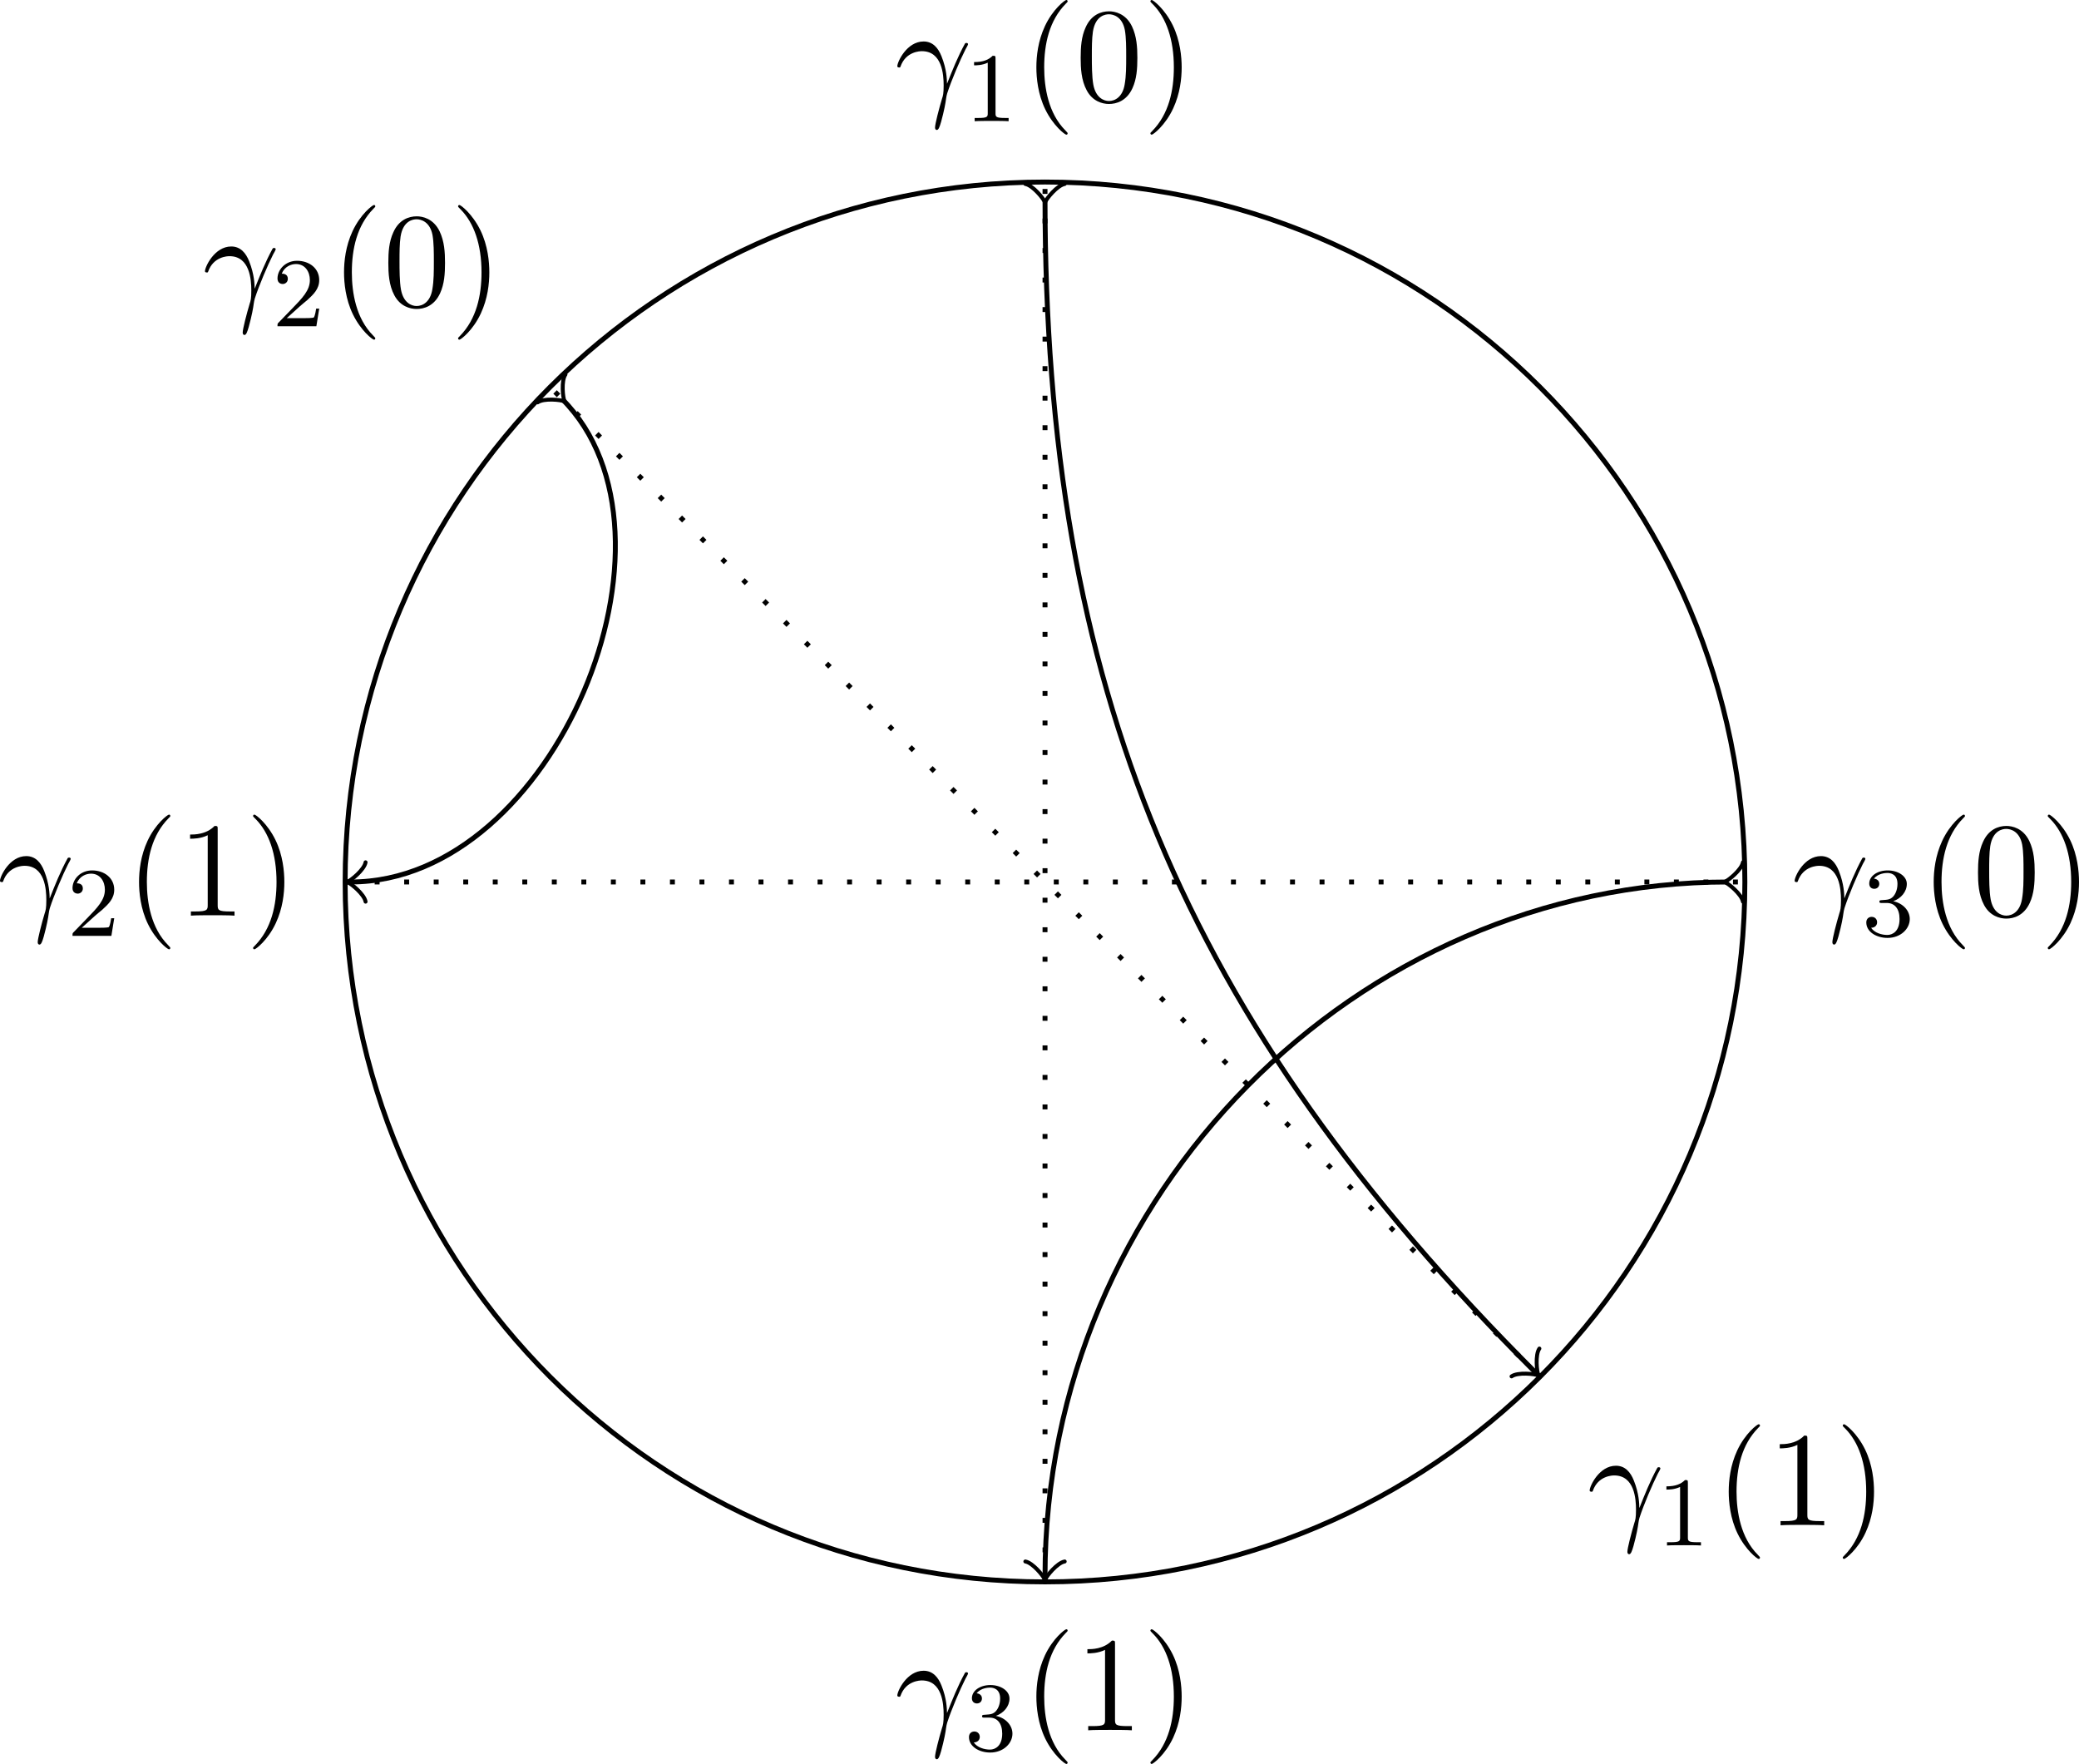
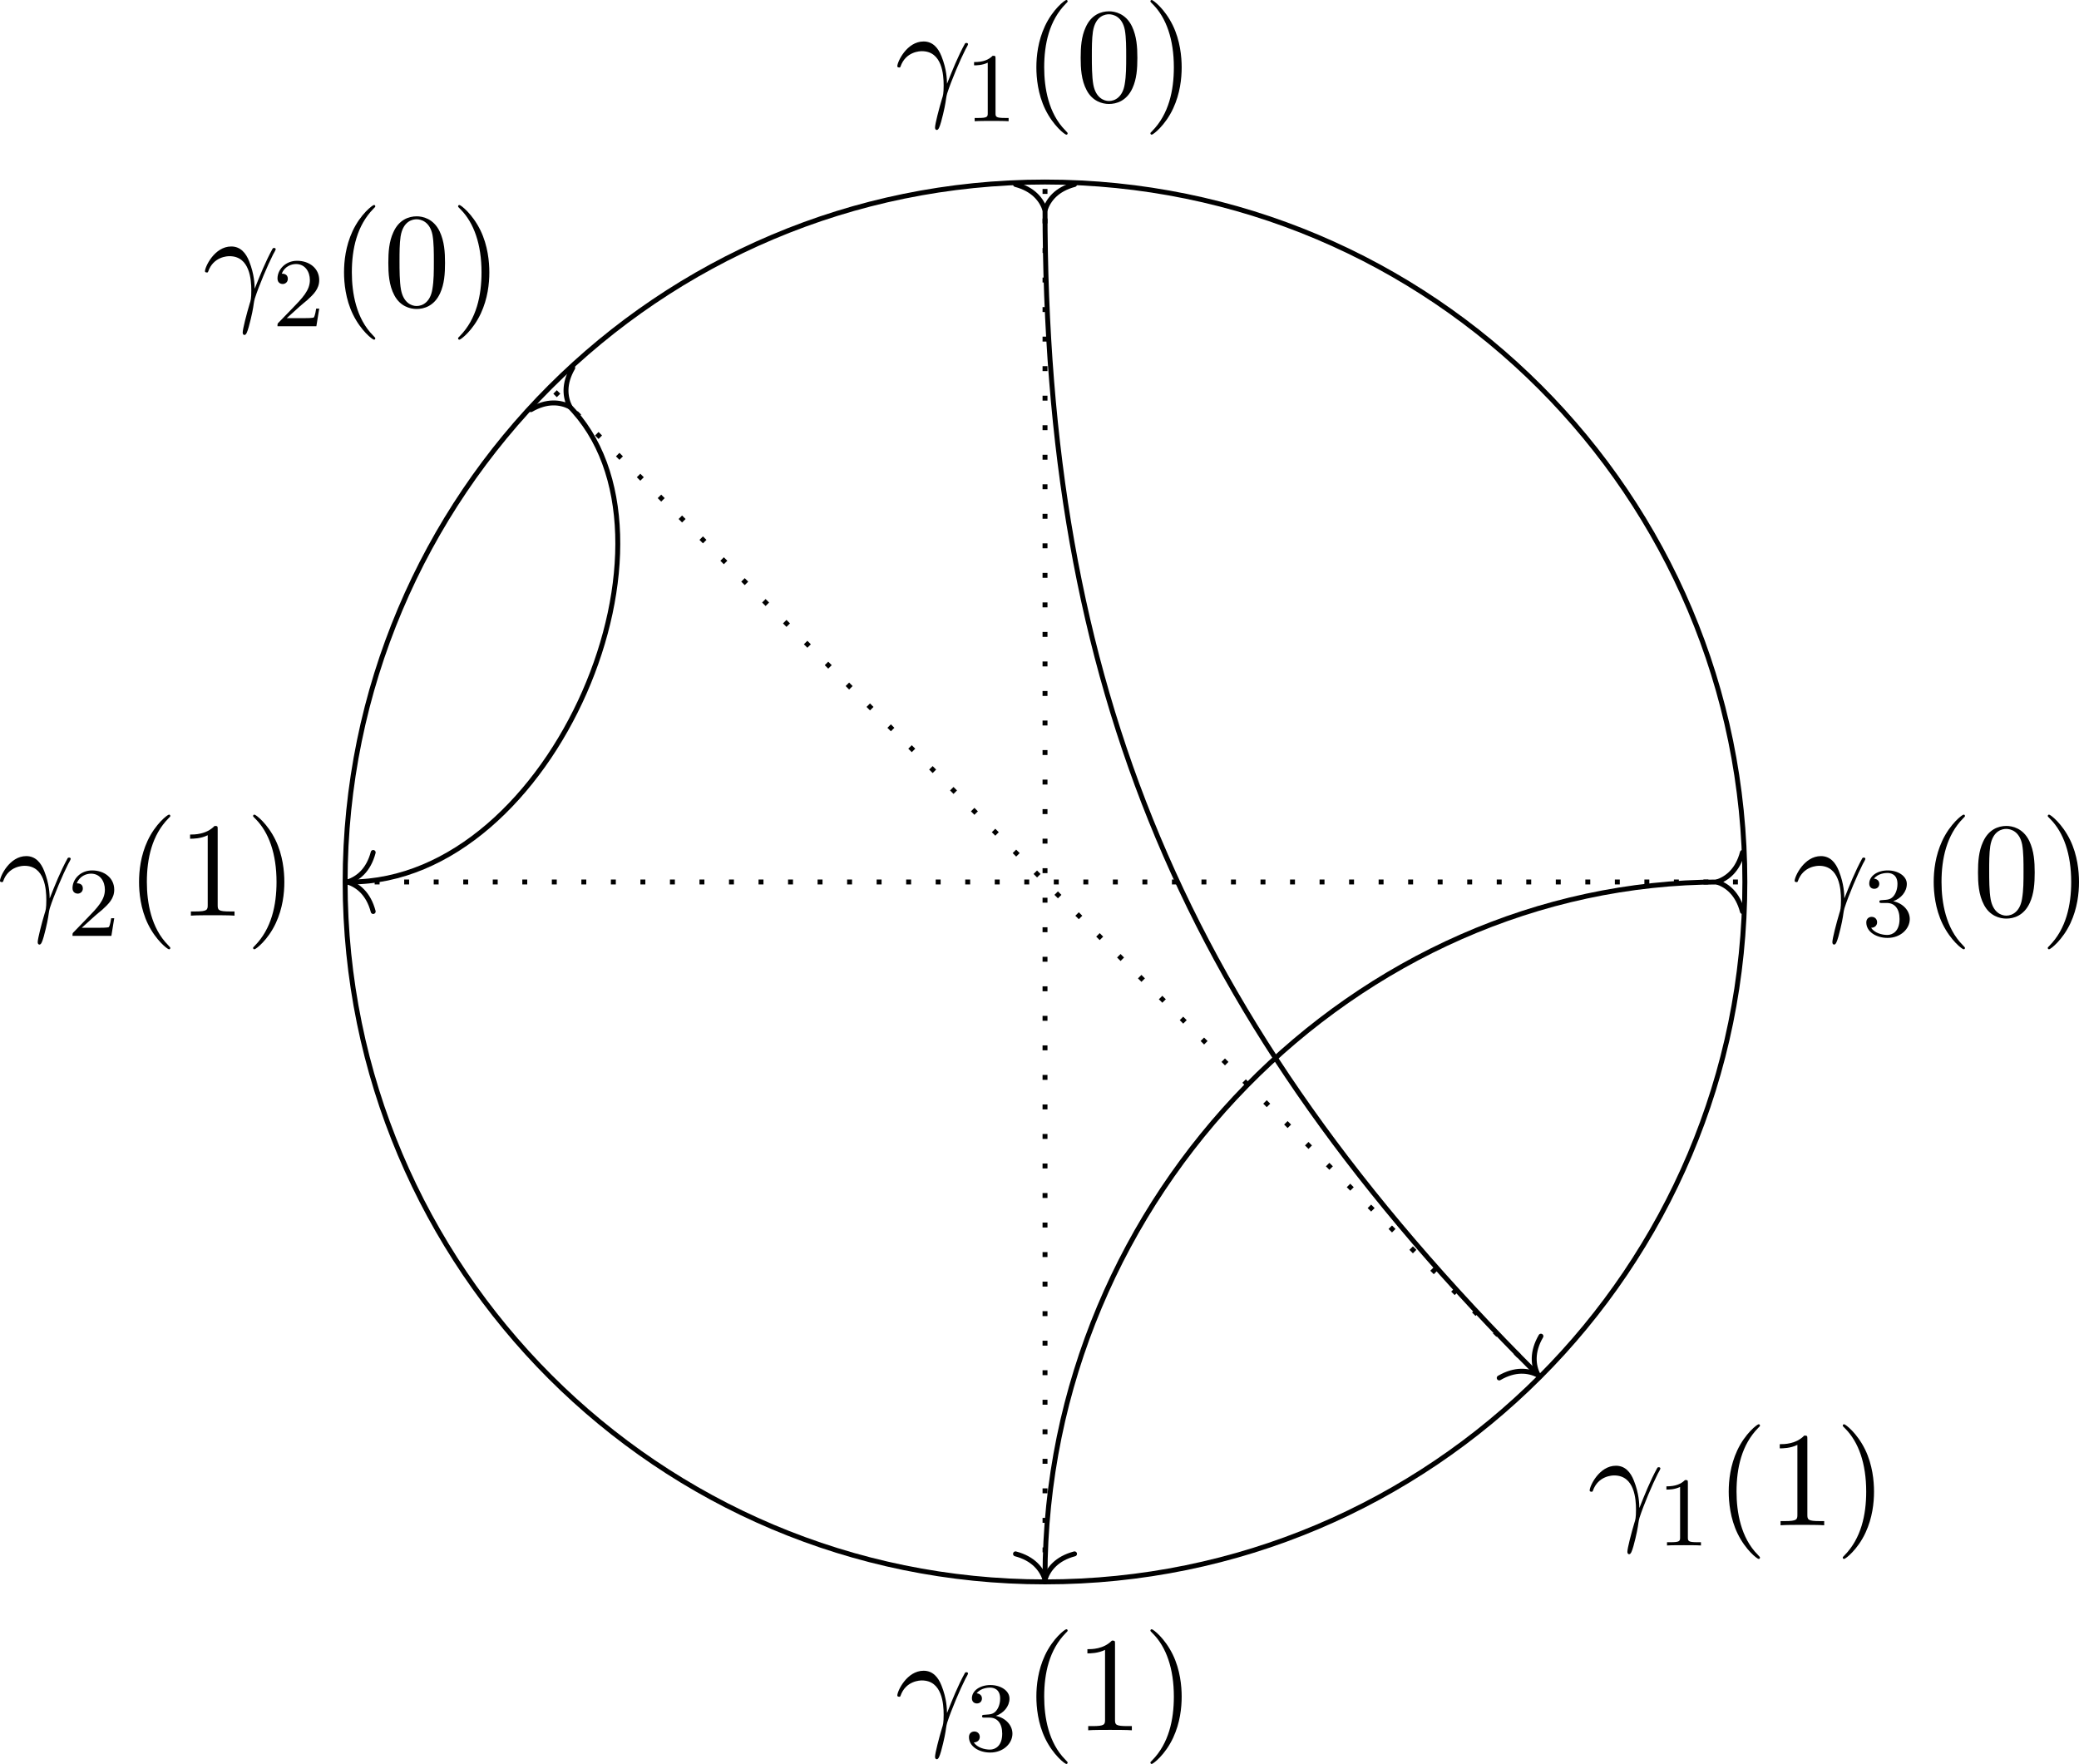
<svg xmlns="http://www.w3.org/2000/svg" xmlns:xlink="http://www.w3.org/1999/xlink" version="1.1" width="235.776pt" height="200.027pt" viewBox="5.364 301.502 235.776 200.027">
  <defs>
    <path id="g27-40" d="M3.611 2.618C3.611 2.585 3.611 2.564 3.425 2.378C2.062 1.004 1.713-1.058 1.713-2.727C1.713-4.625 2.127-6.524 3.469-7.887C3.611-8.018 3.611-8.04 3.611-8.073C3.611-8.149 3.567-8.182 3.502-8.182C3.393-8.182 2.411-7.44 1.767-6.055C1.211-4.855 1.08-3.644 1.08-2.727C1.08-1.876 1.2-.556 1.8 .676C2.455 2.018 3.393 2.727 3.502 2.727C3.567 2.727 3.611 2.695 3.611 2.618Z" />
    <path id="g27-41" d="M3.153-2.727C3.153-3.578 3.033-4.898 2.433-6.131C1.778-7.473 .84-8.182 .731-8.182C.665-8.182 .622-8.138 .622-8.073C.622-8.04 .622-8.018 .829-7.822C1.898-6.742 2.52-5.007 2.52-2.727C2.52-.862 2.116 1.058 .764 2.433C.622 2.564 .622 2.585 .622 2.618C.622 2.684 .665 2.727 .731 2.727C.84 2.727 1.822 1.985 2.465 .6C3.022-.6 3.153-1.811 3.153-2.727Z" />
    <path id="g27-48" d="M5.018-3.491C5.018-4.364 4.964-5.236 4.582-6.044C4.08-7.091 3.185-7.265 2.727-7.265C2.073-7.265 1.276-6.982 .829-5.967C.48-5.215 .425-4.364 .425-3.491C.425-2.673 .469-1.691 .916-.862C1.385 .022 2.182 .24 2.716 .24C3.305 .24 4.135 .011 4.615-1.025C4.964-1.778 5.018-2.629 5.018-3.491ZM2.716 0C2.291 0 1.647-.273 1.451-1.32C1.331-1.975 1.331-2.978 1.331-3.622C1.331-4.32 1.331-5.04 1.418-5.629C1.625-6.927 2.444-7.025 2.716-7.025C3.076-7.025 3.796-6.829 4.004-5.749C4.113-5.138 4.113-4.309 4.113-3.622C4.113-2.804 4.113-2.062 3.993-1.364C3.829-.327 3.207 0 2.716 0Z" />
    <path id="g27-49" d="M3.207-6.982C3.207-7.244 3.207-7.265 2.956-7.265C2.28-6.567 1.32-6.567 .971-6.567V-6.229C1.189-6.229 1.833-6.229 2.4-6.513V-.862C2.4-.469 2.367-.338 1.385-.338H1.036V0C1.418-.033 2.367-.033 2.804-.033S4.189-.033 4.571 0V-.338H4.222C3.24-.338 3.207-.458 3.207-.862V-6.982Z" />
    <path id="g13-49" d="M2.503-5.077C2.503-5.292 2.487-5.3 2.271-5.3C1.945-4.981 1.522-4.79 .765-4.79V-4.527C.98-4.527 1.411-4.527 1.873-4.742V-.654C1.873-.359 1.849-.263 1.092-.263H.813V0C1.14-.024 1.825-.024 2.184-.024S3.236-.024 3.563 0V-.263H3.284C2.527-.263 2.503-.359 2.503-.654V-5.077Z" />
    <path id="g13-50" d="M2.248-1.626C2.375-1.745 2.71-2.008 2.837-2.12C3.332-2.574 3.802-3.013 3.802-3.738C3.802-4.686 3.005-5.3 2.008-5.3C1.052-5.3 .422-4.575 .422-3.866C.422-3.475 .733-3.419 .845-3.419C1.012-3.419 1.259-3.539 1.259-3.842C1.259-4.256 .861-4.256 .765-4.256C.996-4.838 1.53-5.037 1.921-5.037C2.662-5.037 3.045-4.407 3.045-3.738C3.045-2.909 2.463-2.303 1.522-1.339L.518-.303C.422-.215 .422-.199 .422 0H3.571L3.802-1.427H3.555C3.531-1.267 3.467-.869 3.371-.717C3.324-.654 2.718-.654 2.59-.654H1.172L2.248-1.626Z" />
    <path id="g13-51" d="M2.016-2.662C2.646-2.662 3.045-2.2 3.045-1.363C3.045-.367 2.479-.072 2.056-.072C1.618-.072 1.02-.231 .741-.654C1.028-.654 1.227-.837 1.227-1.1C1.227-1.355 1.044-1.538 .789-1.538C.574-1.538 .351-1.403 .351-1.084C.351-.327 1.164 .167 2.072 .167C3.132 .167 3.873-.566 3.873-1.363C3.873-2.024 3.347-2.63 2.534-2.805C3.164-3.029 3.634-3.571 3.634-4.208S2.917-5.3 2.088-5.3C1.235-5.3 .59-4.838 .59-4.232C.59-3.937 .789-3.81 .996-3.81C1.243-3.81 1.403-3.985 1.403-4.216C1.403-4.511 1.148-4.623 .972-4.631C1.307-5.069 1.921-5.093 2.064-5.093C2.271-5.093 2.877-5.029 2.877-4.208C2.877-3.65 2.646-3.316 2.534-3.188C2.295-2.941 2.112-2.925 1.626-2.893C1.474-2.885 1.411-2.877 1.411-2.774C1.411-2.662 1.482-2.662 1.618-2.662H2.016Z" />
    <path id="g11-13" d="M.447-2.771C.873-4.025 2.062-4.036 2.182-4.036C3.829-4.036 3.949-2.127 3.949-1.265C3.949-.6 3.895-.415 3.818-.196C3.578 .6 3.251 1.865 3.251 2.149C3.251 2.269 3.305 2.345 3.393 2.345C3.535 2.345 3.622 2.105 3.742 1.691C3.993 .775 4.102 .153 4.145-.185C4.167-.327 4.189-.469 4.233-.611C4.582-1.691 5.28-3.316 5.716-4.178C5.793-4.309 5.924-4.549 5.924-4.593C5.924-4.702 5.815-4.702 5.793-4.702C5.76-4.702 5.695-4.702 5.662-4.625C5.095-3.589 4.658-2.498 4.222-1.396C4.211-1.735 4.2-2.564 3.775-3.622C3.513-4.287 3.076-4.822 2.324-4.822C.96-4.822 .196-3.164 .196-2.825C.196-2.716 .295-2.716 .404-2.716L.447-2.771Z" />
  </defs>
  <g id="page1" transform="matrix(1.4 0 0 1.4 0 0)">
    <path d="M145.176 286.797C145.176 255.484 119.797 230.102 88.484 230.102C57.172 230.102 31.789 255.484 31.789 286.797C31.789 318.109 57.172 343.488 88.484 343.488C119.797 343.488 145.176 318.109 145.176 286.797Z" stroke="#000" fill="none" stroke-width=".399" />
-     <path d="M88.484 231.457C88.484 271.031 99.633 297.945 128.25 326.559" stroke="#000" fill="none" stroke-width=".399" />
-     <path d="M86.891 230.261C87.488 230.363 88.383 231.457 88.484 231.758C88.582 231.457 89.48 230.363 90.078 230.261" stroke="#000" fill="none" stroke-width=".319" stroke-linecap="round" stroke-linejoin="round" />
-     <path d="M128.531 324.589C128.179 325.082 128.32 326.488 128.461 326.773C128.179 326.632 126.769 326.488 126.277 326.843" stroke="#000" fill="none" stroke-width=".319" stroke-miterlimit="10" stroke-linecap="round" stroke-linejoin="round" />
+     <path d="M88.484 232.176C88.484 271.031 99.633 297.945 128.289 326.602" stroke="#000" fill="none" stroke-width=".399" />
+     <path d="M86.094 230.301C87.527 230.68 88.203 231.524 88.484 232.375C88.762 231.524 89.441 230.68 90.875 230.301" stroke="#000" fill="none" stroke-width=".399" stroke-linecap="round" stroke-linejoin="round" />
+     <path d="M128.656 323.586C127.91 324.871 128.027 325.946 128.429 326.743C127.632 326.34 126.558 326.223 125.277 326.969" stroke="#000" fill="none" stroke-width=".399" stroke-miterlimit="10" stroke-linecap="round" stroke-linejoin="round" />
    <g transform="matrix(1 0 0 1 -12.16 -63.256)">
      <use x="88.484" y="286.796" xlink:href="#g11-13" />
      <use x="94.132" y="288.433" xlink:href="#g13-49" />
      <use x="98.864" y="286.796" xlink:href="#g27-40" />
      <use x="103.107" y="286.796" xlink:href="#g27-48" />
      <use x="108.561" y="286.796" xlink:href="#g27-41" />
    </g>
    <g transform="matrix(1 0 0 1 43.9242 52.106)">
      <use x="88.484" y="286.796" xlink:href="#g11-13" />
      <use x="94.132" y="288.433" xlink:href="#g13-49" />
      <use x="98.864" y="286.796" xlink:href="#g27-40" />
      <use x="103.107" y="286.796" xlink:href="#g27-49" />
      <use x="108.561" y="286.796" xlink:href="#g27-41" />
    </g>
    <path d="M128.574 326.883L48.395 246.707" stroke="#000" fill="none" stroke-width=".399" stroke-miterlimit="10" stroke-dasharray=".399 1.993" />
-     <path d="M49.352 247.664C60.383 258.695 48.742 286.797 32.25 286.797" stroke="#000" fill="none" stroke-width=".399" stroke-miterlimit="10" />
-     <path d="M47.383 247.95C47.875 247.594 49.281 247.735 49.566 247.875C49.426 247.594 49.281 246.188 49.637 245.692" stroke="#000" fill="none" stroke-width=".319" stroke-miterlimit="10" stroke-linecap="round" stroke-linejoin="round" />
-     <path d="M33.445 288.391C33.344 287.793 32.25 286.895 31.949 286.797C32.25 286.695 33.344 285.801 33.445 285.203" stroke="#000" fill="none" stroke-width=".319" stroke-miterlimit="10" stroke-linecap="round" stroke-linejoin="round" />
+     <path d="M49.859 248.172C60.383 258.695 48.742 286.797 32.188 286.797" stroke="#000" fill="none" stroke-width=".399" stroke-miterlimit="10" />
+     <path d="M46.844 248.539C48.129 247.793 49.203 247.91 50 248.313C49.598 247.516 49.48 246.442 50.227 245.157" stroke="#000" fill="none" stroke-width=".399" stroke-miterlimit="10" stroke-linecap="round" stroke-linejoin="round" />
+     <path d="M34.062 289.188C33.684 287.754 32.84 287.074 31.988 286.797C32.84 286.516 33.684 285.84 34.062 284.406" stroke="#000" fill="none" stroke-width=".399" stroke-miterlimit="10" stroke-linecap="round" stroke-linejoin="round" />
    <g transform="matrix(1 0 0 1 -68.2438 -46.651)">
      <use x="88.484" y="286.796" xlink:href="#g11-13" />
      <use x="94.132" y="288.433" xlink:href="#g13-50" />
      <use x="98.864" y="286.796" xlink:href="#g27-40" />
      <use x="103.107" y="286.796" xlink:href="#g27-48" />
      <use x="108.561" y="286.796" xlink:href="#g27-41" />
    </g>
    <g transform="matrix(1 0 0 1 -84.8489 2.727)">
      <use x="88.484" y="286.796" xlink:href="#g11-13" />
      <use x="94.132" y="288.433" xlink:href="#g13-50" />
      <use x="98.864" y="286.796" xlink:href="#g27-40" />
      <use x="103.107" y="286.796" xlink:href="#g27-49" />
      <use x="108.561" y="286.796" xlink:href="#g27-41" />
    </g>
    <path d="M31.789 286.797H145.176" stroke="#000" fill="none" stroke-width=".399" stroke-miterlimit="10" stroke-dasharray=".399 1.993" />
-     <path d="M143.824 286.797C113.785 286.797 88.484 312.098 88.484 343.031" stroke="#000" fill="none" stroke-width=".399" stroke-miterlimit="10" />
-     <path d="M145.02 285.203C144.918 285.801 143.825 286.695 143.524 286.797C143.825 286.895 144.918 287.793 145.02 288.391" stroke="#000" fill="none" stroke-width=".319" stroke-miterlimit="10" stroke-linecap="round" stroke-linejoin="round" />
-     <path d="M90.078 341.836C89.48 341.933 88.582 343.031 88.484 343.332C88.383 343.031 87.488 341.933 86.891 341.836" stroke="#000" fill="none" stroke-width=".319" stroke-miterlimit="10" stroke-linecap="round" stroke-linejoin="round" />
+     <path d="M143.106 286.797C113.785 286.797 88.484 312.098 88.484 343.09" stroke="#000" fill="none" stroke-width=".399" stroke-miterlimit="10" />
+     <path d="M144.977 284.406C144.598 285.84 143.758 286.516 142.906 286.797C143.758 287.074 144.598 287.754 144.977 289.188" stroke="#000" fill="none" stroke-width=".399" stroke-miterlimit="10" stroke-linecap="round" stroke-linejoin="round" />
+     <path d="M90.875 341.218C89.441 341.597 88.762 342.441 88.484 343.289C88.203 342.441 87.527 341.597 86.094 341.218" stroke="#000" fill="none" stroke-width=".399" stroke-miterlimit="10" stroke-linecap="round" stroke-linejoin="round" />
    <g transform="matrix(1 0 0 1 60.5292 2.727)">
      <use x="88.484" y="286.796" xlink:href="#g11-13" />
      <use x="94.132" y="288.433" xlink:href="#g13-51" />
      <use x="98.864" y="286.796" xlink:href="#g27-40" />
      <use x="103.107" y="286.796" xlink:href="#g27-48" />
      <use x="108.561" y="286.796" xlink:href="#g27-41" />
    </g>
    <g transform="matrix(1 0 0 1 -12.16 68.711)">
      <use x="88.484" y="286.796" xlink:href="#g11-13" />
      <use x="94.132" y="288.433" xlink:href="#g13-51" />
      <use x="98.864" y="286.796" xlink:href="#g27-40" />
      <use x="103.107" y="286.796" xlink:href="#g27-49" />
      <use x="108.561" y="286.796" xlink:href="#g27-41" />
    </g>
    <path d="M88.484 343.488V230.102" stroke="#000" fill="none" stroke-width=".399" stroke-miterlimit="10" stroke-dasharray=".399 1.993" />
  </g>
</svg>
